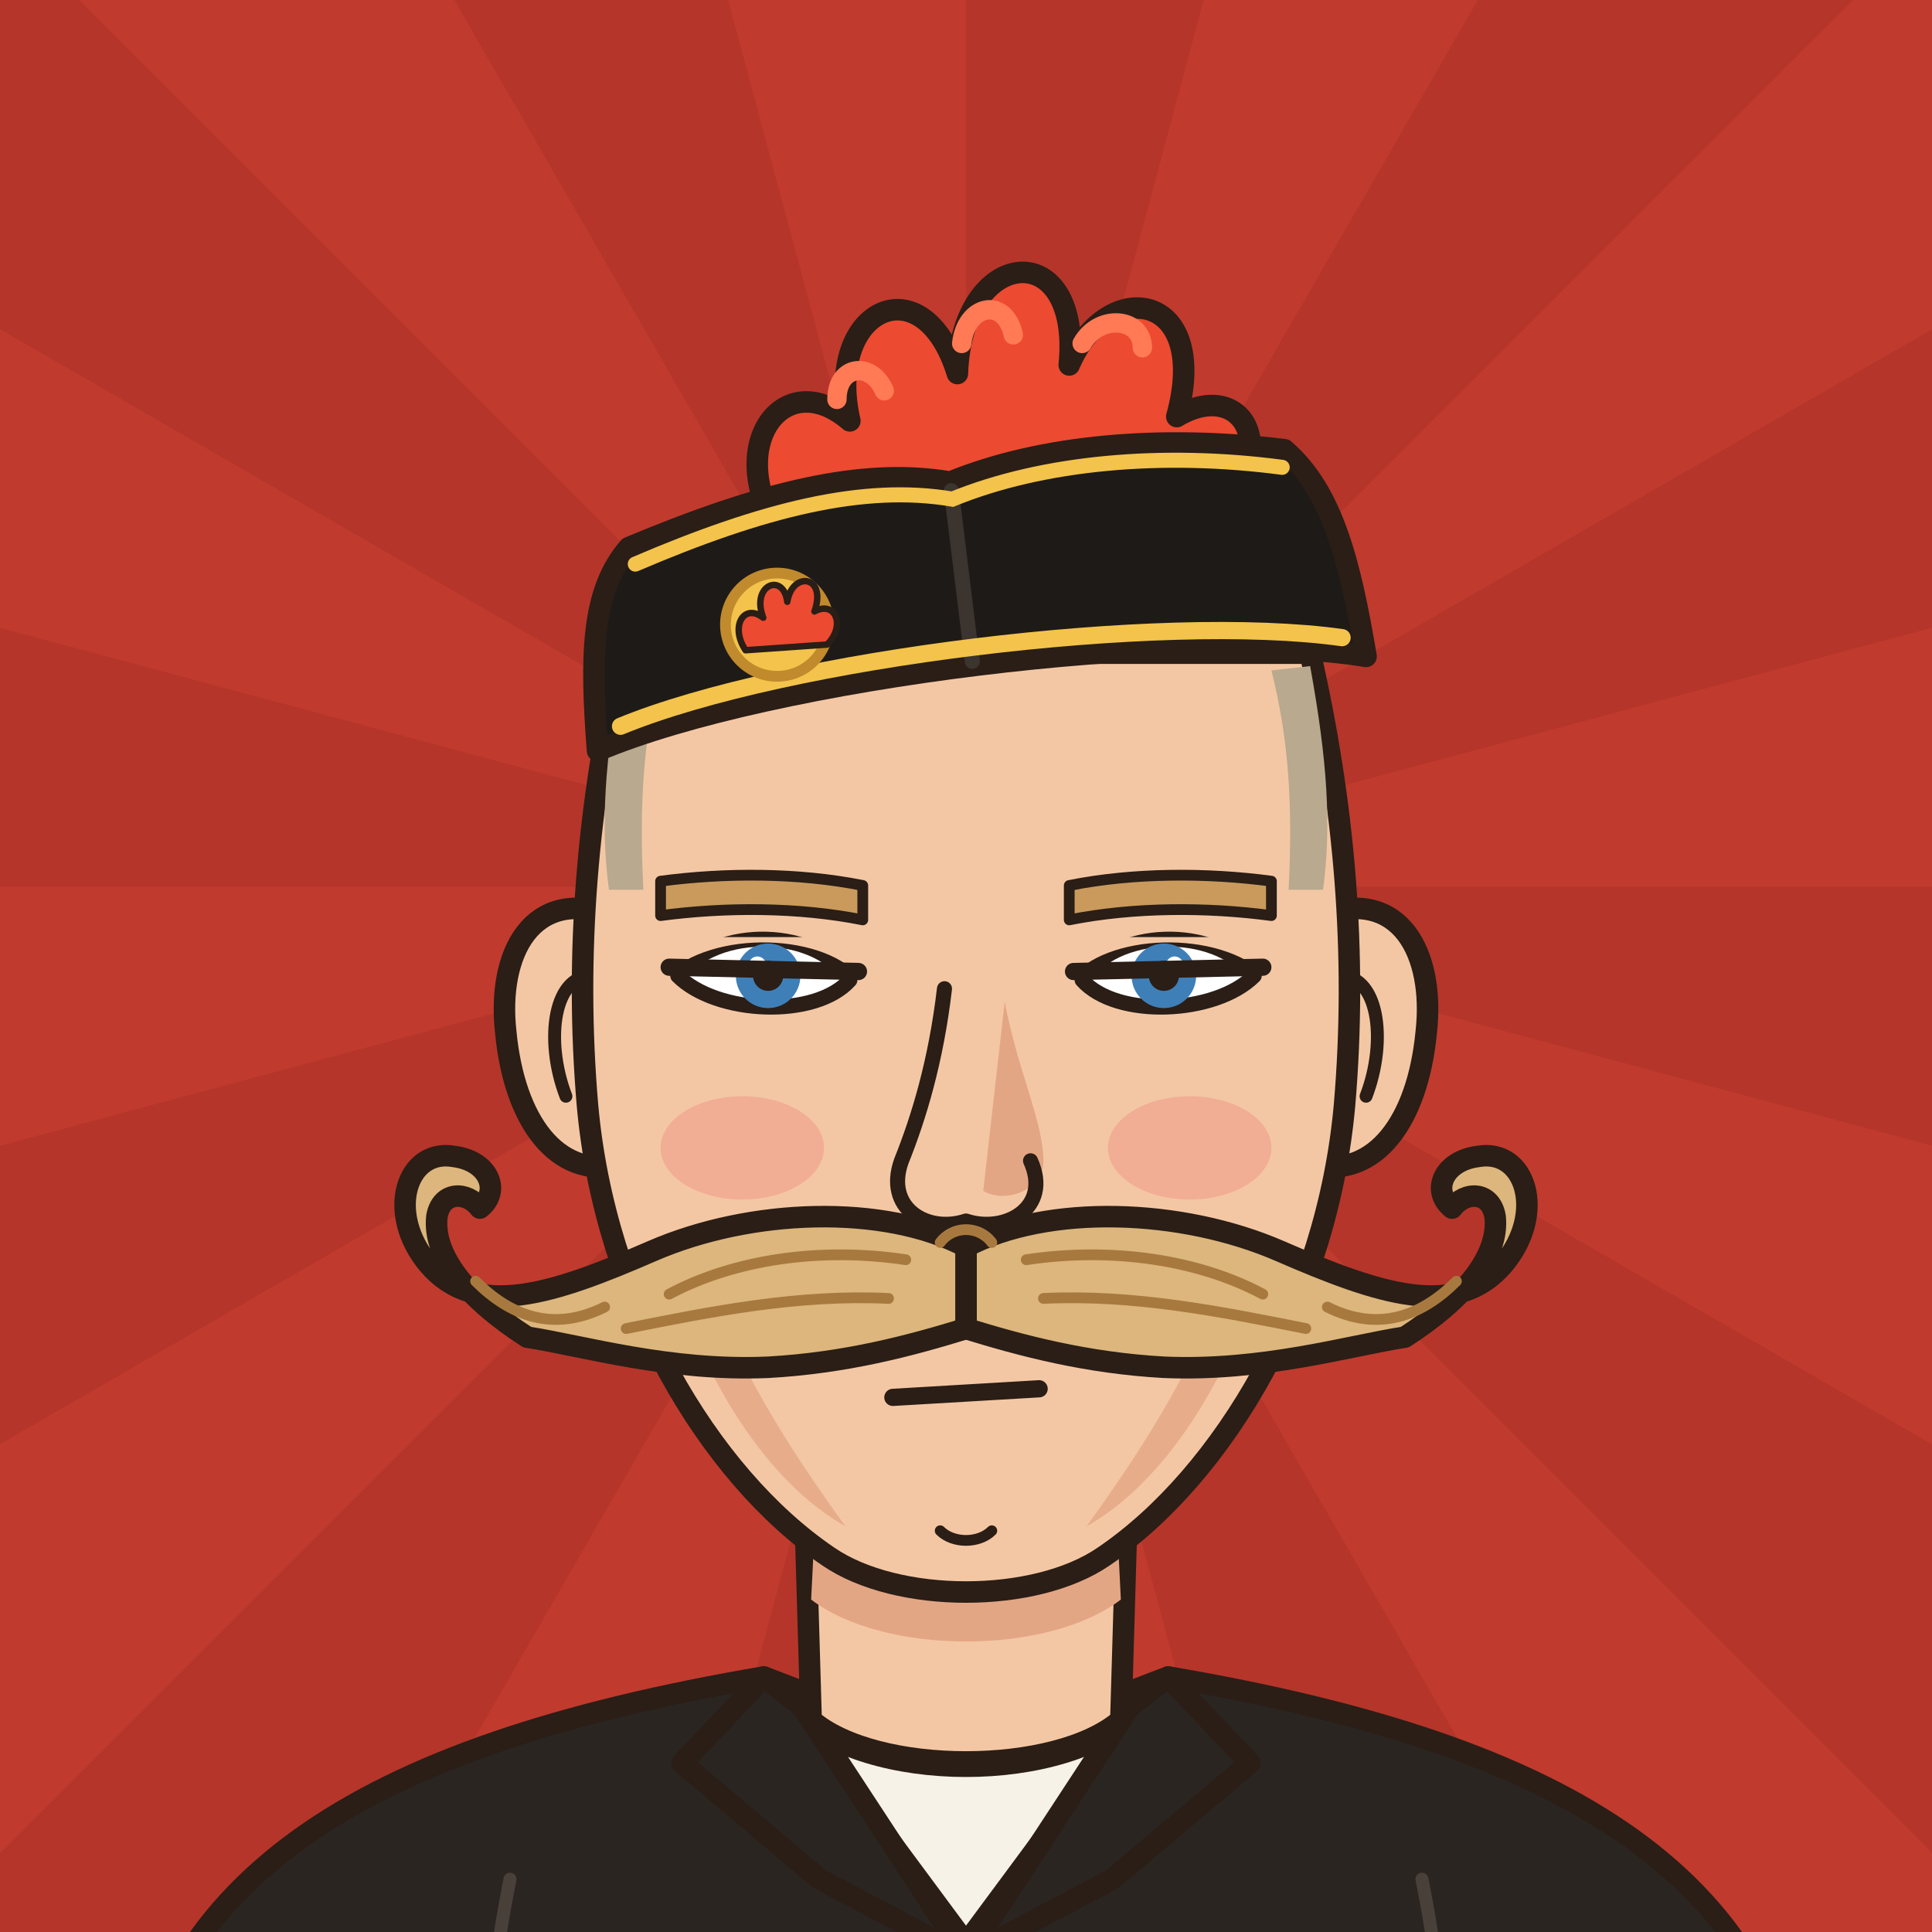
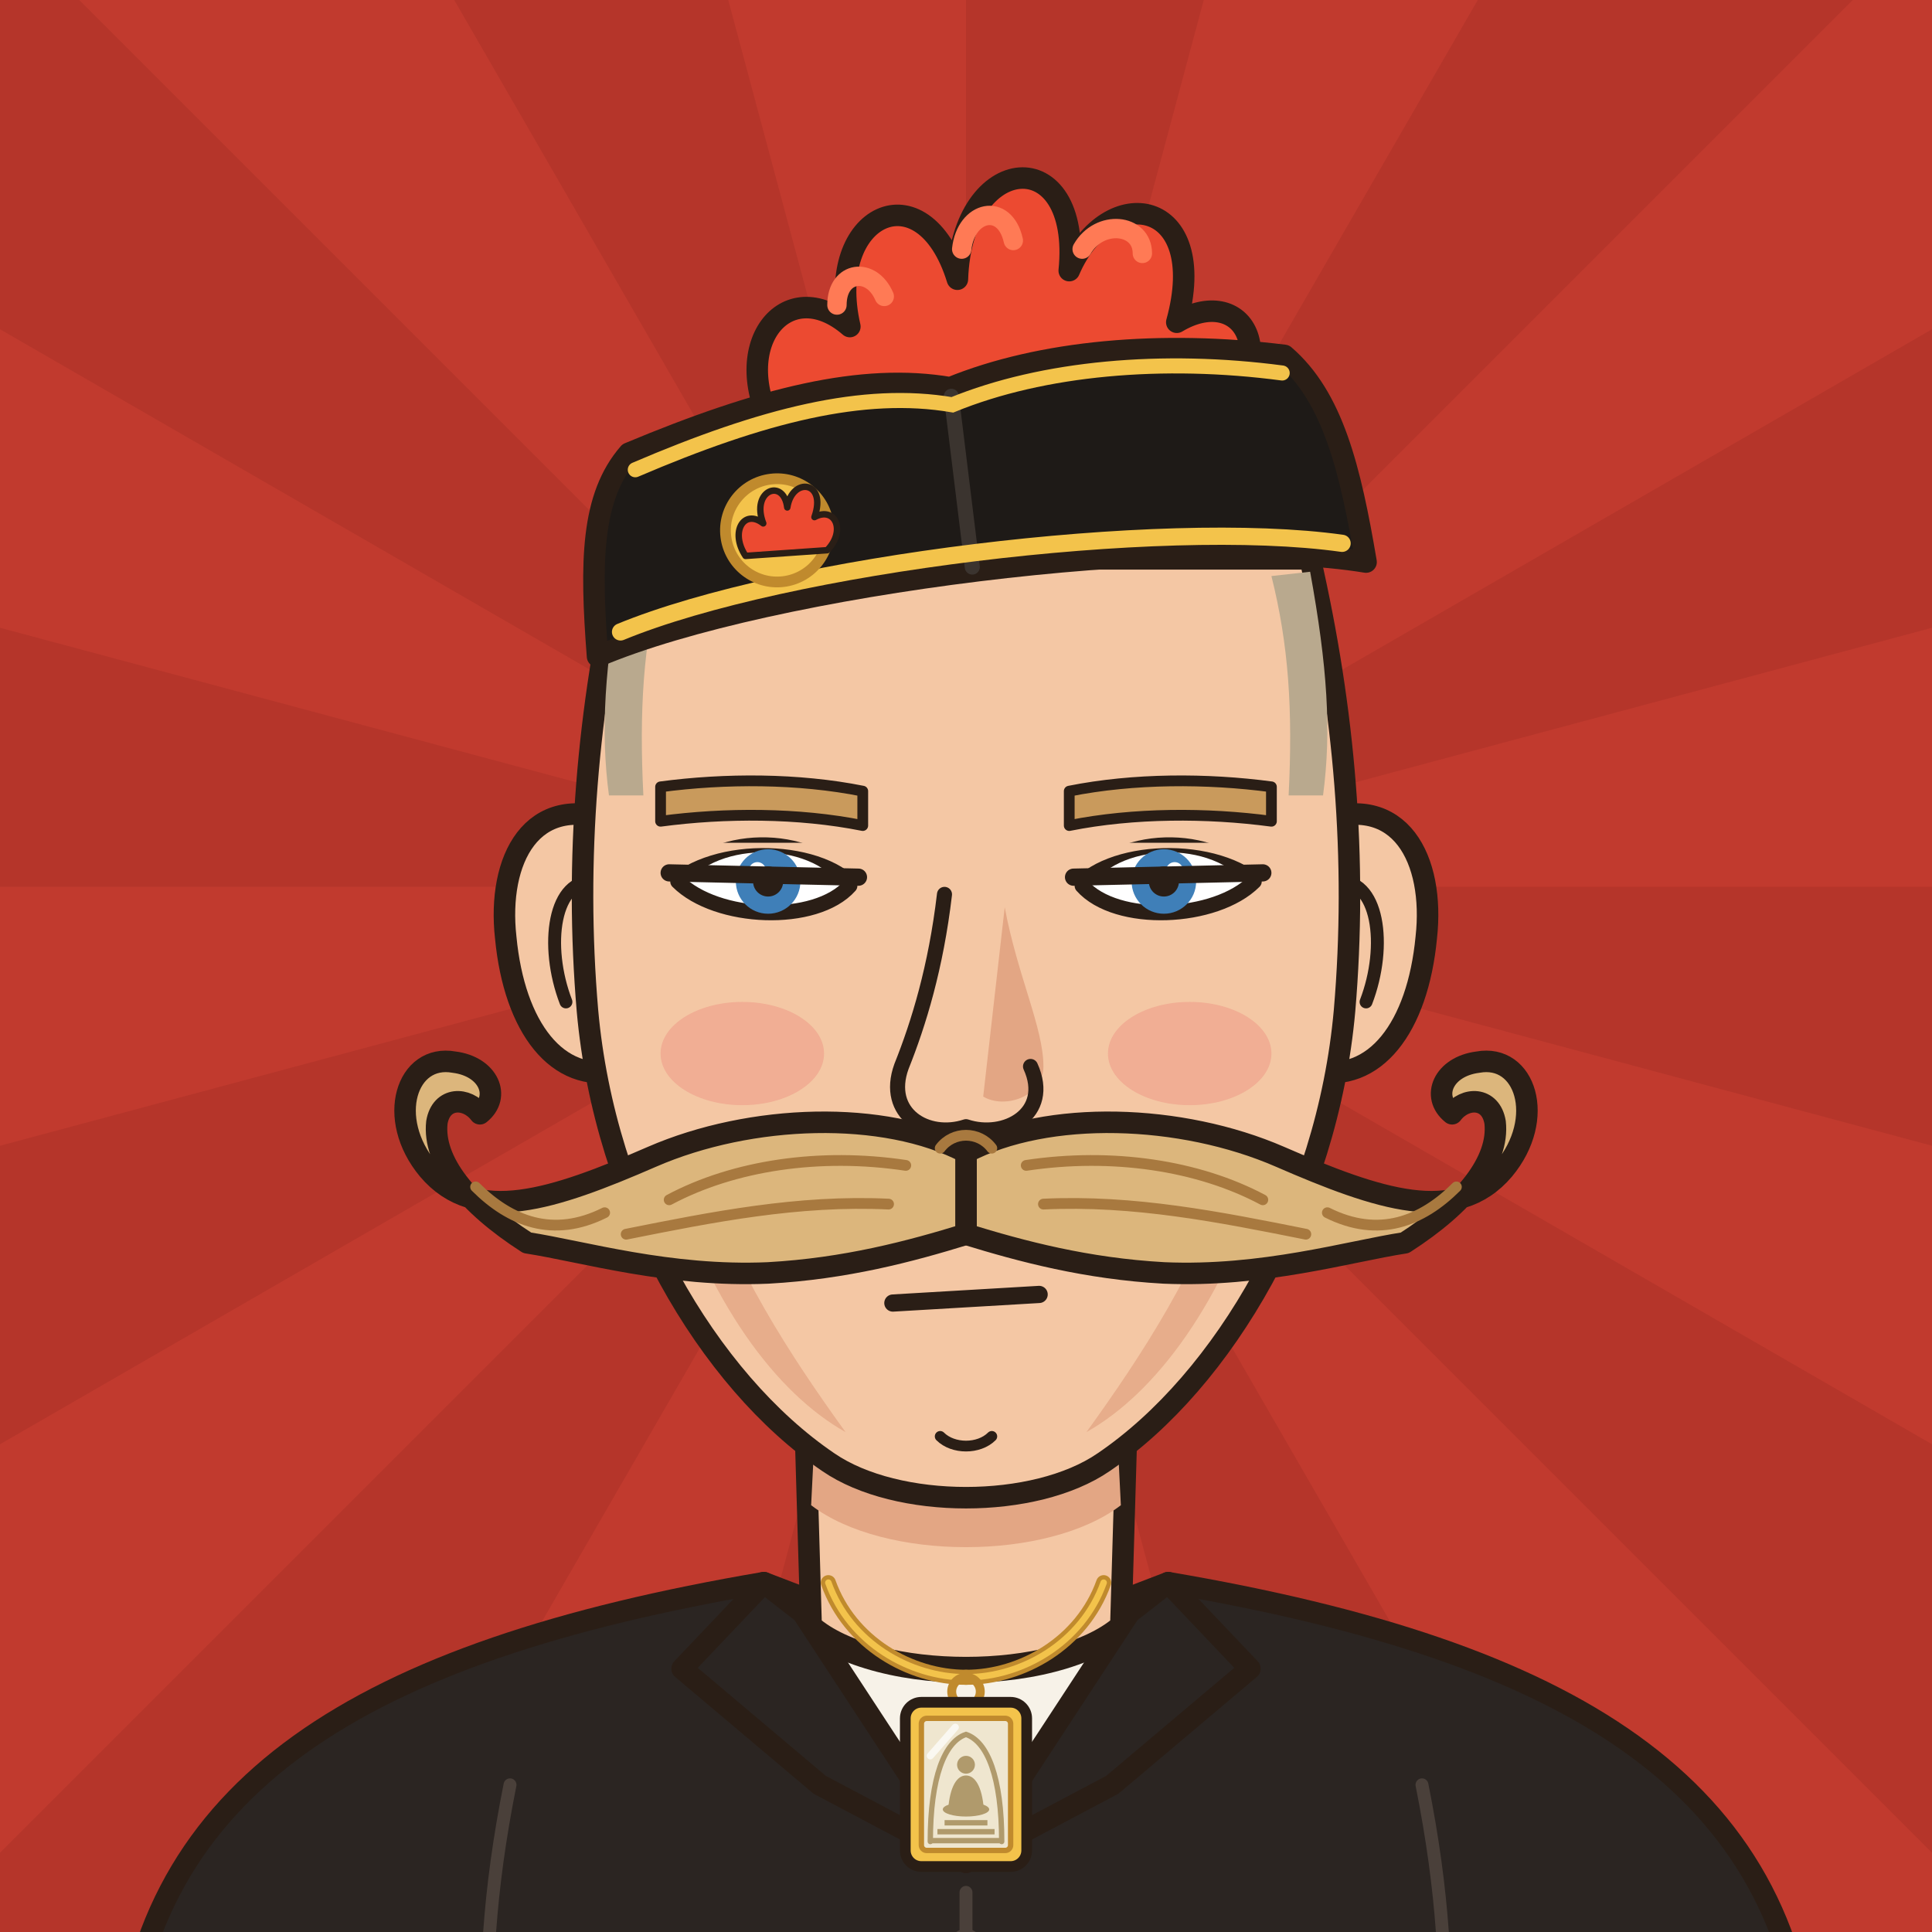
<svg xmlns="http://www.w3.org/2000/svg" viewBox="0 0 1024 1024" role="img" aria-label="ไก่ชน หน้านิ่ง / Gai Chon, deadpan">
  <rect width="1024" height="1024" fill="#c13a2e" />
  <g fill="#b5352a">
    <path d="M512 470 L1612 470 L1575 755 Z" />
    <path d="M512 470 L1465 1020 L1290 1248 Z" />
    <path d="M512 470 L1062 1423 L797 1533 Z" />
    <path d="M512 470 L512 1570 L227 1533 Z" />
    <path d="M512 470 L-38 1423 L-266 1248 Z" />
    <path d="M512 470 L-441 1020 L-551 755 Z" />
    <path d="M512 470 L-588 470 L-551 185 Z" />
    <path d="M512 470 L-441 -80 L-266 -308 Z" />
    <path d="M512 470 L-38 -483 L227 -593 Z" />
    <path d="M512 470 L512 -630 L797 -593 Z" />
    <path d="M512 470 L1062 -483 L1290 -308 Z" />
    <path d="M512 470 L1465 -80 L1575 185 Z" />
  </g>
-   <g transform="translate(512 540) scale(1.14) translate(-512 -500)">
+   <g transform="translate(512 490) scale(1.14) translate(-512 -500)">
    <path d="M120 1030 C130 900 230 838 418 806 L512 842 L606 806 C794 838 894 900 904 1030 Z" fill="#2b2522" stroke="#2a1e16" stroke-width="10" stroke-linejoin="round" />
    <path d="M436 690 L440 826 C470 852 554 852 584 826 L588 690 Z" fill="#f4c7a4" stroke="#2a1e16" stroke-width="10" stroke-linejoin="round" />
    <path d="M442 730 C480 772 544 772 582 730 L584 770 C550 796 474 796 440 770 Z" fill="#e3a684" />
    <path d="M432 822 C466 856 558 856 592 822 L512 930 Z" fill="#f7f2e8" stroke="#2a1e16" stroke-width="10" stroke-linejoin="round" />
    <path d="M418 806 L380 846 L444 900 L512 936 L436 820 Z" fill="#2b2522" stroke="#2a1e16" stroke-width="10" stroke-linejoin="round" />
    <path d="M606 806 L644 846 L580 900 L512 936 L588 820 Z" fill="#2b2522" stroke="#2a1e16" stroke-width="10" stroke-linejoin="round" />
    <g stroke="#4a403a" stroke-width="6" fill="none" stroke-linecap="round">
      <path d="M512 950 L512 1030" />
      <path d="M300 900 C290 950 288 990 290 1030" />
      <path d="M724 900 C734 950 736 990 734 1030" />
    </g>
    <circle cx="512" cy="975" r="8" fill="#4a403a" />
+     <path d="M448 806 C458 834 486 850 512 850" fill="none" stroke="#c08a2d" stroke-width="7" stroke-linejoin="round" stroke-linecap="round" />
+     <g transform="translate(1024 0) scale(-1 1)">
+       <path d="M448 806 C458 834 486 850 512 850" fill="none" stroke="#c08a2d" stroke-width="7" stroke-linejoin="round" stroke-linecap="round" />
+     </g>
+     <path d="M448 806 C458 834 486 850 512 850" fill="none" stroke="#f3c34b" stroke-width="3" stroke-linejoin="round" stroke-linecap="round" />
+     <g transform="translate(1024 0) scale(-1 1)">
+       <path d="M448 806 C458 834 486 850 512 850" fill="none" stroke="#f3c34b" stroke-width="3" stroke-linejoin="round" stroke-linecap="round" />
+     </g>
+     <g transform="translate(512 850) scale(.83) translate(-512 -856)">
+       <circle cx="512" cy="864" r="8" fill="none" stroke="#c08a2d" stroke-width="5" />
+       <rect x="478" y="870" width="68" height="92" rx="9" fill="#f3c34b" stroke="#2a1e16" stroke-width="6" />
+       <rect x="487" y="879" width="50" height="74" rx="3" fill="#efe6cf" stroke="#c08a2d" stroke-width="3" />
+       <path d="M492 948 C492 912 500 892 512 888 C524 892 532 912 532 948" fill="none" stroke="#b09a6c" stroke-width="3" stroke-linecap="round" />
+       <circle cx="512" cy="905" r="5" fill="#b09a6c" />
+       <path d="M502 930 C503 917 507 911 512 911 C517 911 521 917 522 930 Z" fill="#b09a6c" />
+       <ellipse cx="512" cy="930" rx="13" ry="4" fill="#b09a6c" />
+       <g fill="#b09a6c">
+         <rect x="500" y="936" width="24" height="3" />
+         <rect x="496" y="941" width="32" height="3" />
+         <rect x="492" y="946" width="40" height="3" />
+       </g>
+       <path d="M492 900 L506 884" stroke="#fff" stroke-width="4" stroke-linecap="round" opacity=".7" />
+     </g>
    <path d="M676 452 C714 438 730 470 726 506 C722 548 702 574 674 568 Z" fill="#f4c7a4" stroke="#2a1e16" stroke-width="10" stroke-linejoin="round" stroke-linecap="round" />
    <g transform="translate(1024 0) scale(-1 1)">
      <path d="M676 452 C714 438 730 470 726 506 C722 548 702 574 674 568 Z" fill="#f4c7a4" stroke="#2a1e16" stroke-width="10" stroke-linejoin="round" stroke-linecap="round" />
    </g>
    <path d="M684 480 C704 478 708 510 698 536" fill="none" stroke="#2a1e16" stroke-width="6" stroke-linejoin="round" stroke-linecap="round" />
    <g transform="translate(1024 0) scale(-1 1)">
      <path d="M684 480 C704 478 708 510 698 536" fill="none" stroke="#2a1e16" stroke-width="6" stroke-linejoin="round" stroke-linecap="round" />
    </g>
    <path d="M352 330 C336 400 330 470 336 540 C344 630 392 712 448 750 C480 772 544 772 576 750 C632 712 680 630 688 540 C694 470 688 400 672 330 Z" fill="#f4c7a4" stroke="#2a1e16" stroke-width="10" stroke-linejoin="round" />
    <path d="M672 336 C680 380 682 410 678 440 L662 440 C664 400 662 370 654 338 Z" fill="#b9a98e" stroke="#2a1e16" stroke-width="0" stroke-linejoin="round" stroke-linecap="round" />
    <g transform="translate(1024 0) scale(-1 1)">
      <path d="M672 336 C680 380 682 410 678 440 L662 440 C664 400 662 370 654 338 Z" fill="#b9a98e" stroke="#2a1e16" stroke-width="0" stroke-linejoin="round" stroke-linecap="round" />
    </g>
    <path d="M372 610 C392 676 424 718 456 736 C430 700 404 660 388 612 Z" fill="#e3a684" opacity=".8" />
    <path d="M652 610 C632 676 600 718 568 736 C594 700 620 660 636 612 Z" fill="#e3a684" opacity=".8" />
    <path d="M500 738 C506 744 518 744 524 738" fill="none" stroke="#2a1e16" stroke-width="5" stroke-linecap="round" />
    <ellipse cx="408" cy="560" rx="38" ry="24" fill="#ee9c88" opacity=".6" />
    <ellipse cx="616" cy="560" rx="38" ry="24" fill="#ee9c88" opacity=".6" />
    <path d="M560 438 C590 432 624 432 654 436 L654 452 C624 448 590 448 560 454 Z" fill="#c99a5c" stroke="#2a1e16" stroke-width="5" stroke-linejoin="round" stroke-linecap="round" />
    <g transform="translate(1024 0) scale(-1 1)">
      <path d="M560 438 C590 432 624 432 654 436 L654 452 C624 448 590 448 560 454 Z" fill="#c99a5c" stroke="#2a1e16" stroke-width="5" stroke-linejoin="round" stroke-linecap="round" />
    </g>
    <path d="M566 482 C580 458 628 456 646 480 C628 498 582 500 566 482 Z" fill="#fff" stroke="#2a1e16" stroke-width="7" stroke-linejoin="round" />
    <circle cx="604" cy="480" r="15" fill="#3f7fb8" />
    <circle cx="604" cy="480" r="7" fill="#2a1e16" />
    <circle cx="609" cy="475" r="4" fill="#fff" />
    <path d="M560 482 C576 460 630 458 652 480 L652 462 L560 462 Z" fill="#f4c7a4" />
    <path d="M562 478 L650 476" stroke="#2a1e16" stroke-width="8" stroke-linecap="round" />
    <g transform="translate(1024 0) scale(-1 1)">
      <path d="M566 482 C580 458 628 456 646 480 C628 498 582 500 566 482 Z" fill="#fff" stroke="#2a1e16" stroke-width="7" stroke-linejoin="round" />
      <circle cx="604" cy="480" r="15" fill="#3f7fb8" />
      <circle cx="604" cy="480" r="7" fill="#2a1e16" />
      <circle cx="609" cy="475" r="4" fill="#fff" />
      <path d="M560 482 C576 460 630 458 652 480 L652 462 L560 462 Z" fill="#f4c7a4" />
      <path d="M562 478 L650 476" stroke="#2a1e16" stroke-width="8" stroke-linecap="round" />
    </g>
    <path d="M530 492 C536 524 548 548 548 566 C548 580 530 586 520 580" fill="#e3a684" stroke="none" />
    <path d="M502 486 C498 520 490 546 482 566 C474 588 494 600 512 594 C530 600 552 588 542 566" fill="none" stroke="#2a1e16" stroke-width="7" stroke-linecap="round" stroke-linejoin="round" />
    <path d="M478 676 L546 672" stroke="#2a1e16" stroke-width="8" stroke-linecap="round" />
    <path d="M512 606 C550 586 612 588 658 608 C704 628 740 640 762 614 C782 590 772 560 750 564 C734 566 728 580 738 588 C744 580 756 580 758 592 C760 610 744 630 716 648 C690 652 650 664 604 662 C568 660 538 652 512 644 Z" fill="#dcb67c" stroke="#2a1e16" stroke-width="10" stroke-linejoin="round" stroke-linecap="round" />
    <g transform="translate(1024 0) scale(-1 1)">
      <path d="M512 606 C550 586 612 588 658 608 C704 628 740 640 762 614 C782 590 772 560 750 564 C734 566 728 580 738 588 C744 580 756 580 758 592 C760 610 744 630 716 648 C690 652 650 664 604 662 C568 660 538 652 512 644 Z" fill="#dcb67c" stroke="#2a1e16" stroke-width="10" stroke-linejoin="round" stroke-linecap="round" />
    </g>
    <path d="M540 612 C580 606 620 612 650 628 M548 630 C590 628 630 636 670 644 M680 634 C704 646 724 638 740 622" fill="none" stroke="#a8793f" stroke-width="5" stroke-linejoin="round" stroke-linecap="round" />
    <g transform="translate(1024 0) scale(-1 1)">
      <path d="M540 612 C580 606 620 612 650 628 M548 630 C590 628 630 636 670 644 M680 634 C704 646 724 638 740 622" fill="none" stroke="#a8793f" stroke-width="5" stroke-linejoin="round" stroke-linecap="round" />
    </g>
    <path d="M500 604 C506 596 518 596 524 604" fill="none" stroke="#a8793f" stroke-width="5" stroke-linecap="round" />
    <g transform="translate(0 36)">
      <path d="M424 236 C400 196 428 160 458 186 C446 134 492 112 508 164 C510 104 566 100 560 160 C578 118 626 126 610 184 C640 166 662 198 624 238 Z" fill="#ec4a31" stroke="#2a1e16" stroke-width="10" stroke-linejoin="round" />
      <path d="M452 176 C452 160 468 158 474 172 M510 150 C512 132 530 128 534 146 M566 150 C574 136 594 138 594 152" fill="none" stroke="#ff7a55" stroke-width="9" stroke-linecap="round" />
    </g>
    <g transform="rotate(-7 512 310)">
      <path d="M334 354 C336 310 340 280 360 262 C424 244 472 238 512 250 C556 238 612 240 668 254 C688 276 692 310 694 354 C612 330 418 330 334 354 Z" fill="#1e1a17" stroke="#2a1e16" stroke-width="10" stroke-linejoin="round" />
      <path d="M512 254 L512 334" stroke="#3b342f" stroke-width="7" stroke-linecap="round" />
      <path d="M362 270 C424 252 472 246 512 258 C556 246 612 248 666 262" fill="none" stroke="#f3c34b" stroke-width="7" stroke-linecap="round" />
      <path d="M346 344 C426 322 602 322 684 344" fill="none" stroke="#f3c34b" stroke-width="8" stroke-linecap="round" />
      <circle cx="424" cy="306" r="24" fill="#f3c34b" stroke="#c08a2d" stroke-width="5" />
      <path d="M408 316 C402 304 410 294 418 302 C414 286 430 282 430 296 C434 282 450 286 442 302 C452 298 456 310 446 318 Z" fill="#ec4a31" stroke="#2a1e16" stroke-width="3" stroke-linejoin="round" />
    </g>
  </g>
</svg>
